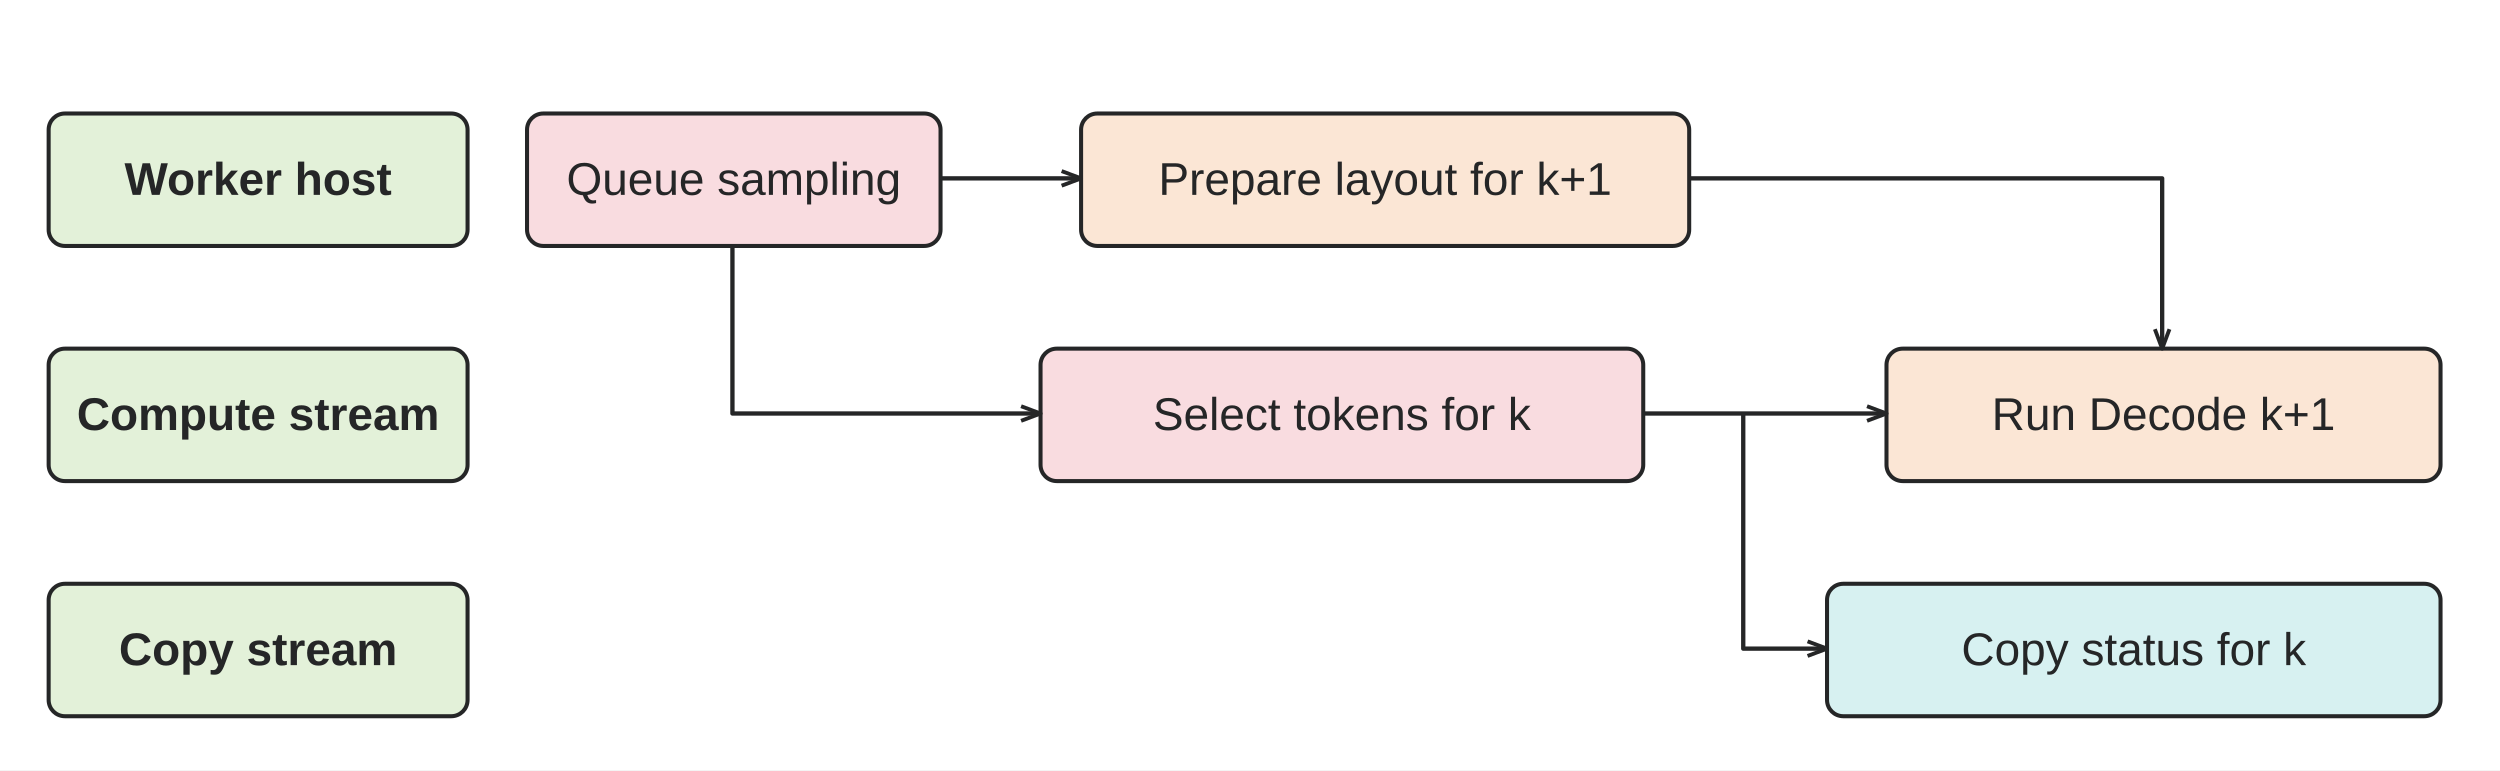
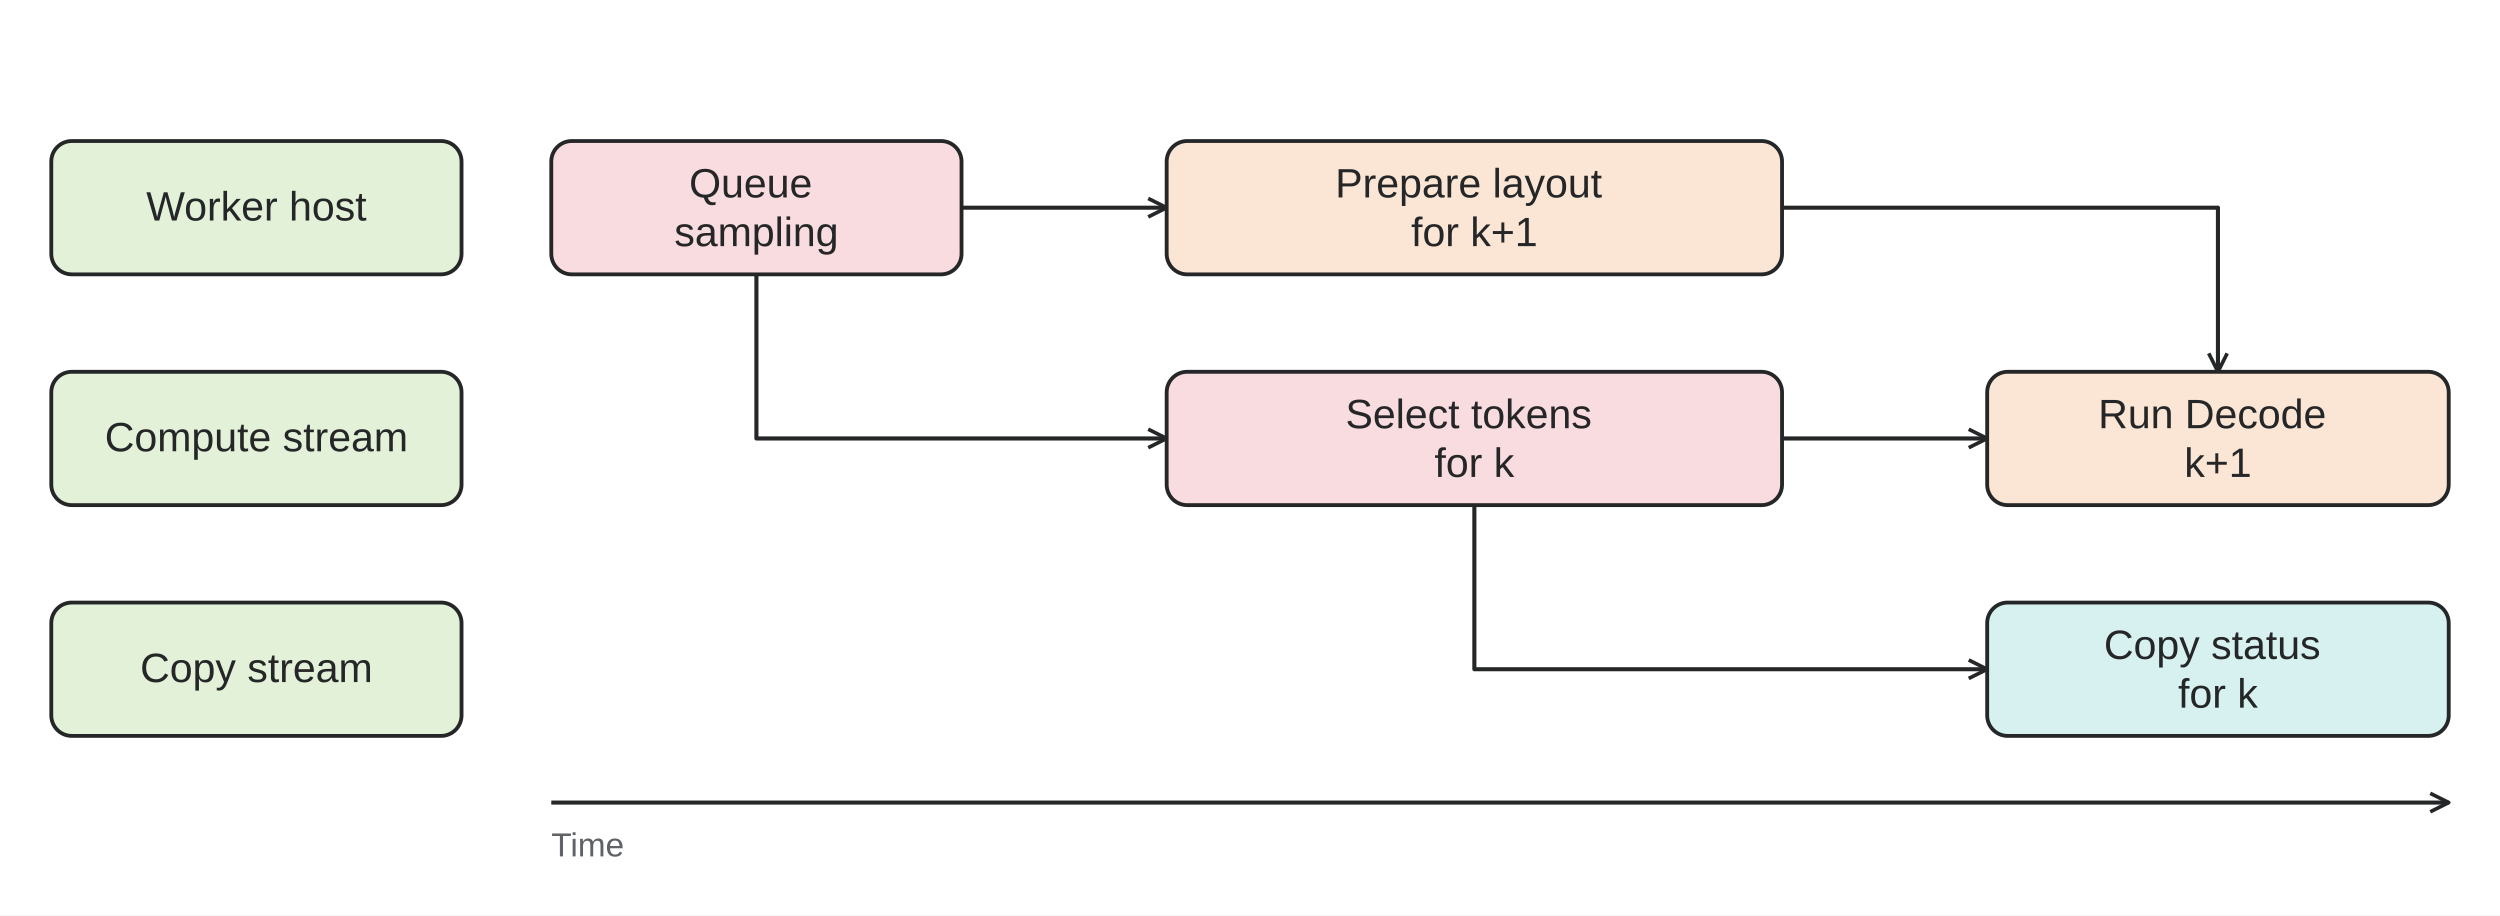
- <svg xmlns="http://www.w3.org/2000/svg" width="925" height="285" viewBox="0 0 925 285" role="img" aria-labelledby="title desc">
+ <svg xmlns="http://www.w3.org/2000/svg" width="975" height="357" viewBox="0 0 975 357" role="img" aria-labelledby="title desc">
  <defs>
-     <marker id="arrow" viewBox="0 0 10 8" refX="9" refY="4" markerWidth="9" markerHeight="8" orient="auto" markerUnits="userSpaceOnUse">
-       <path d="M 1 1 L 9 4 L 1 7" fill="none" stroke="#252627" stroke-width="1.6" stroke-linejoin="round" />
+     <marker id="arrow" viewBox="0 0 10 10" refX="9" refY="5" markerWidth="9" markerHeight="9" orient="auto" markerUnits="userSpaceOnUse">
+       <path d="M 1 1 L 9 5 L 1 9" fill="none" stroke="#252627" stroke-width="1.6" stroke-linejoin="round" />
    </marker>
  </defs>
-   <rect width="925" height="285" fill="#ffffff" />
+   <rect width="975" height="357" fill="#ffffff" />
  <g font-family="Arial, Helvetica, sans-serif" fill="#252627">
-     <rect x="18" y="42" width="155" height="49" fill="#e3f1d9" stroke="#252627" stroke-width="1.5" rx="6" />
-     <text x="95.5" y="72.11" font-size="17" font-weight="600" text-anchor="middle">Worker host</text>
-     <rect x="18" y="129" width="155" height="49" fill="#e3f1d9" stroke="#252627" stroke-width="1.5" rx="6" />
-     <text x="95.5" y="159.11" font-size="17" font-weight="600" text-anchor="middle">Compute stream</text>
-     <rect x="18" y="216" width="155" height="49" fill="#e3f1d9" stroke="#252627" stroke-width="1.5" rx="6" />
-     <text x="95.5" y="246.11" font-size="17" font-weight="600" text-anchor="middle">Copy stream</text>
-     <rect x="195" y="42" width="153" height="49" fill="#f9dce0" stroke="#252627" stroke-width="1.5" rx="6" />
-     <text x="271.5" y="72.11" font-size="17" font-weight="400" text-anchor="middle">Queue sampling</text>
-     <rect x="400" y="42" width="225" height="49" fill="#fbe6d5" stroke="#252627" stroke-width="1.5" rx="6" />
-     <text x="512.5" y="72.11" font-size="17" font-weight="400" text-anchor="middle">Prepare layout for k+1</text>
-     <rect x="385" y="129" width="223" height="49" fill="#f9dce0" stroke="#252627" stroke-width="1.5" rx="6" />
-     <text x="496.5" y="159.11" font-size="17" font-weight="400" text-anchor="middle">Select tokens for k</text>
-     <rect x="698" y="129" width="205" height="49" fill="#fbe6d5" stroke="#252627" stroke-width="1.5" rx="6" />
-     <text x="800.5" y="159.11" font-size="17" font-weight="400" text-anchor="middle">Run Decode k+1</text>
-     <rect x="676" y="216" width="227" height="49" fill="#d7f1f1" stroke="#252627" stroke-width="1.5" rx="6" />
-     <text x="789.5" y="246.11" font-size="17" font-weight="400" text-anchor="middle">Copy status for k</text>
-     <path d="M 348,66 L 400,66" fill="none" stroke="#252627" stroke-width="1.6" stroke-linejoin="round" marker-end="url(#arrow)" />
-     <path d="M 271,91 L 271,153 L 385,153" fill="none" stroke="#252627" stroke-width="1.6" stroke-linejoin="round" marker-end="url(#arrow)" />
-     <path d="M 625,66 L 800,66 L 800,129" fill="none" stroke="#252627" stroke-width="1.6" stroke-linejoin="round" marker-end="url(#arrow)" />
-     <path d="M 608,153 L 698,153" fill="none" stroke="#252627" stroke-width="1.6" stroke-linejoin="round" marker-end="url(#arrow)" />
-     <path d="M 645,153 L 645,240 L 676,240" fill="none" stroke="#252627" stroke-width="1.6" stroke-linejoin="round" marker-end="url(#arrow)" />
+     <path d="M 375 81 H 455" fill="none" stroke="#252627" stroke-width="1.6" stroke-linejoin="round" marker-end="url(#arrow)" />
+     <path d="M 295 107 V 171 H 455" fill="none" stroke="#252627" stroke-width="1.6" stroke-linejoin="round" marker-end="url(#arrow)" />
+     <path d="M 695 81 H 865 V 145" fill="none" stroke="#252627" stroke-width="1.6" stroke-linejoin="round" marker-end="url(#arrow)" />
+     <path d="M 695 171 H 775" fill="none" stroke="#252627" stroke-width="1.6" stroke-linejoin="round" marker-end="url(#arrow)" />
+     <path d="M 575 197 V 261 H 775" fill="none" stroke="#252627" stroke-width="1.6" stroke-linejoin="round" marker-end="url(#arrow)" />
+     <rect x="20" y="55" width="160" height="52" rx="8" fill="#e3f1d9" stroke="#252627" stroke-width="1.5" />
+     <text x="100" y="86" font-size="16" text-anchor="middle" fill="#252627">Worker host</text>
+     <rect x="20" y="145" width="160" height="52" rx="8" fill="#e3f1d9" stroke="#252627" stroke-width="1.5" />
+     <text x="100" y="176" font-size="16" text-anchor="middle" fill="#252627">Compute stream</text>
+     <rect x="20" y="235" width="160" height="52" rx="8" fill="#e3f1d9" stroke="#252627" stroke-width="1.5" />
+     <text x="100" y="266" font-size="16" text-anchor="middle" fill="#252627">Copy stream</text>
+     <rect x="215" y="55" width="160" height="52" rx="8" fill="#f9dce0" stroke="#252627" stroke-width="1.5" />
+     <text x="295" y="77" font-size="16" text-anchor="middle" fill="#252627">
+       <tspan x="295" dy="0">Queue</tspan>
+       <tspan x="295" dy="19">sampling</tspan>
+     </text>
+     <rect x="455" y="55" width="240" height="52" rx="8" fill="#fbe6d5" stroke="#252627" stroke-width="1.5" />
+     <text x="575" y="77" font-size="16" text-anchor="middle" fill="#252627">
+       <tspan x="575" dy="0">Prepare layout</tspan>
+       <tspan x="575" dy="19">for k+1</tspan>
+     </text>
+     <rect x="455" y="145" width="240" height="52" rx="8" fill="#f9dce0" stroke="#252627" stroke-width="1.5" />
+     <text x="575" y="167" font-size="16" text-anchor="middle" fill="#252627">
+       <tspan x="575" dy="0">Select tokens</tspan>
+       <tspan x="575" dy="19">for k</tspan>
+     </text>
+     <rect x="775" y="145" width="180" height="52" rx="8" fill="#fbe6d5" stroke="#252627" stroke-width="1.5" />
+     <text x="865" y="167" font-size="16" text-anchor="middle" fill="#252627">
+       <tspan x="865" dy="0">Run Decode</tspan>
+       <tspan x="865" dy="19">k+1</tspan>
+     </text>
+     <rect x="775" y="235" width="180" height="52" rx="8" fill="#d7f1f1" stroke="#252627" stroke-width="1.5" />
+     <text x="865" y="257" font-size="16" text-anchor="middle" fill="#252627">
+       <tspan x="865" dy="0">Copy status</tspan>
+       <tspan x="865" dy="19">for k</tspan>
+     </text>
+     <path d="M 215 313 H 955" fill="none" stroke="#252627" stroke-width="1.6" stroke-linejoin="round" marker-end="url(#arrow)" />
+     <text x="215" y="334" font-size="13" text-anchor="start" fill="#5f6368">Time</text>
  </g>
</svg>
